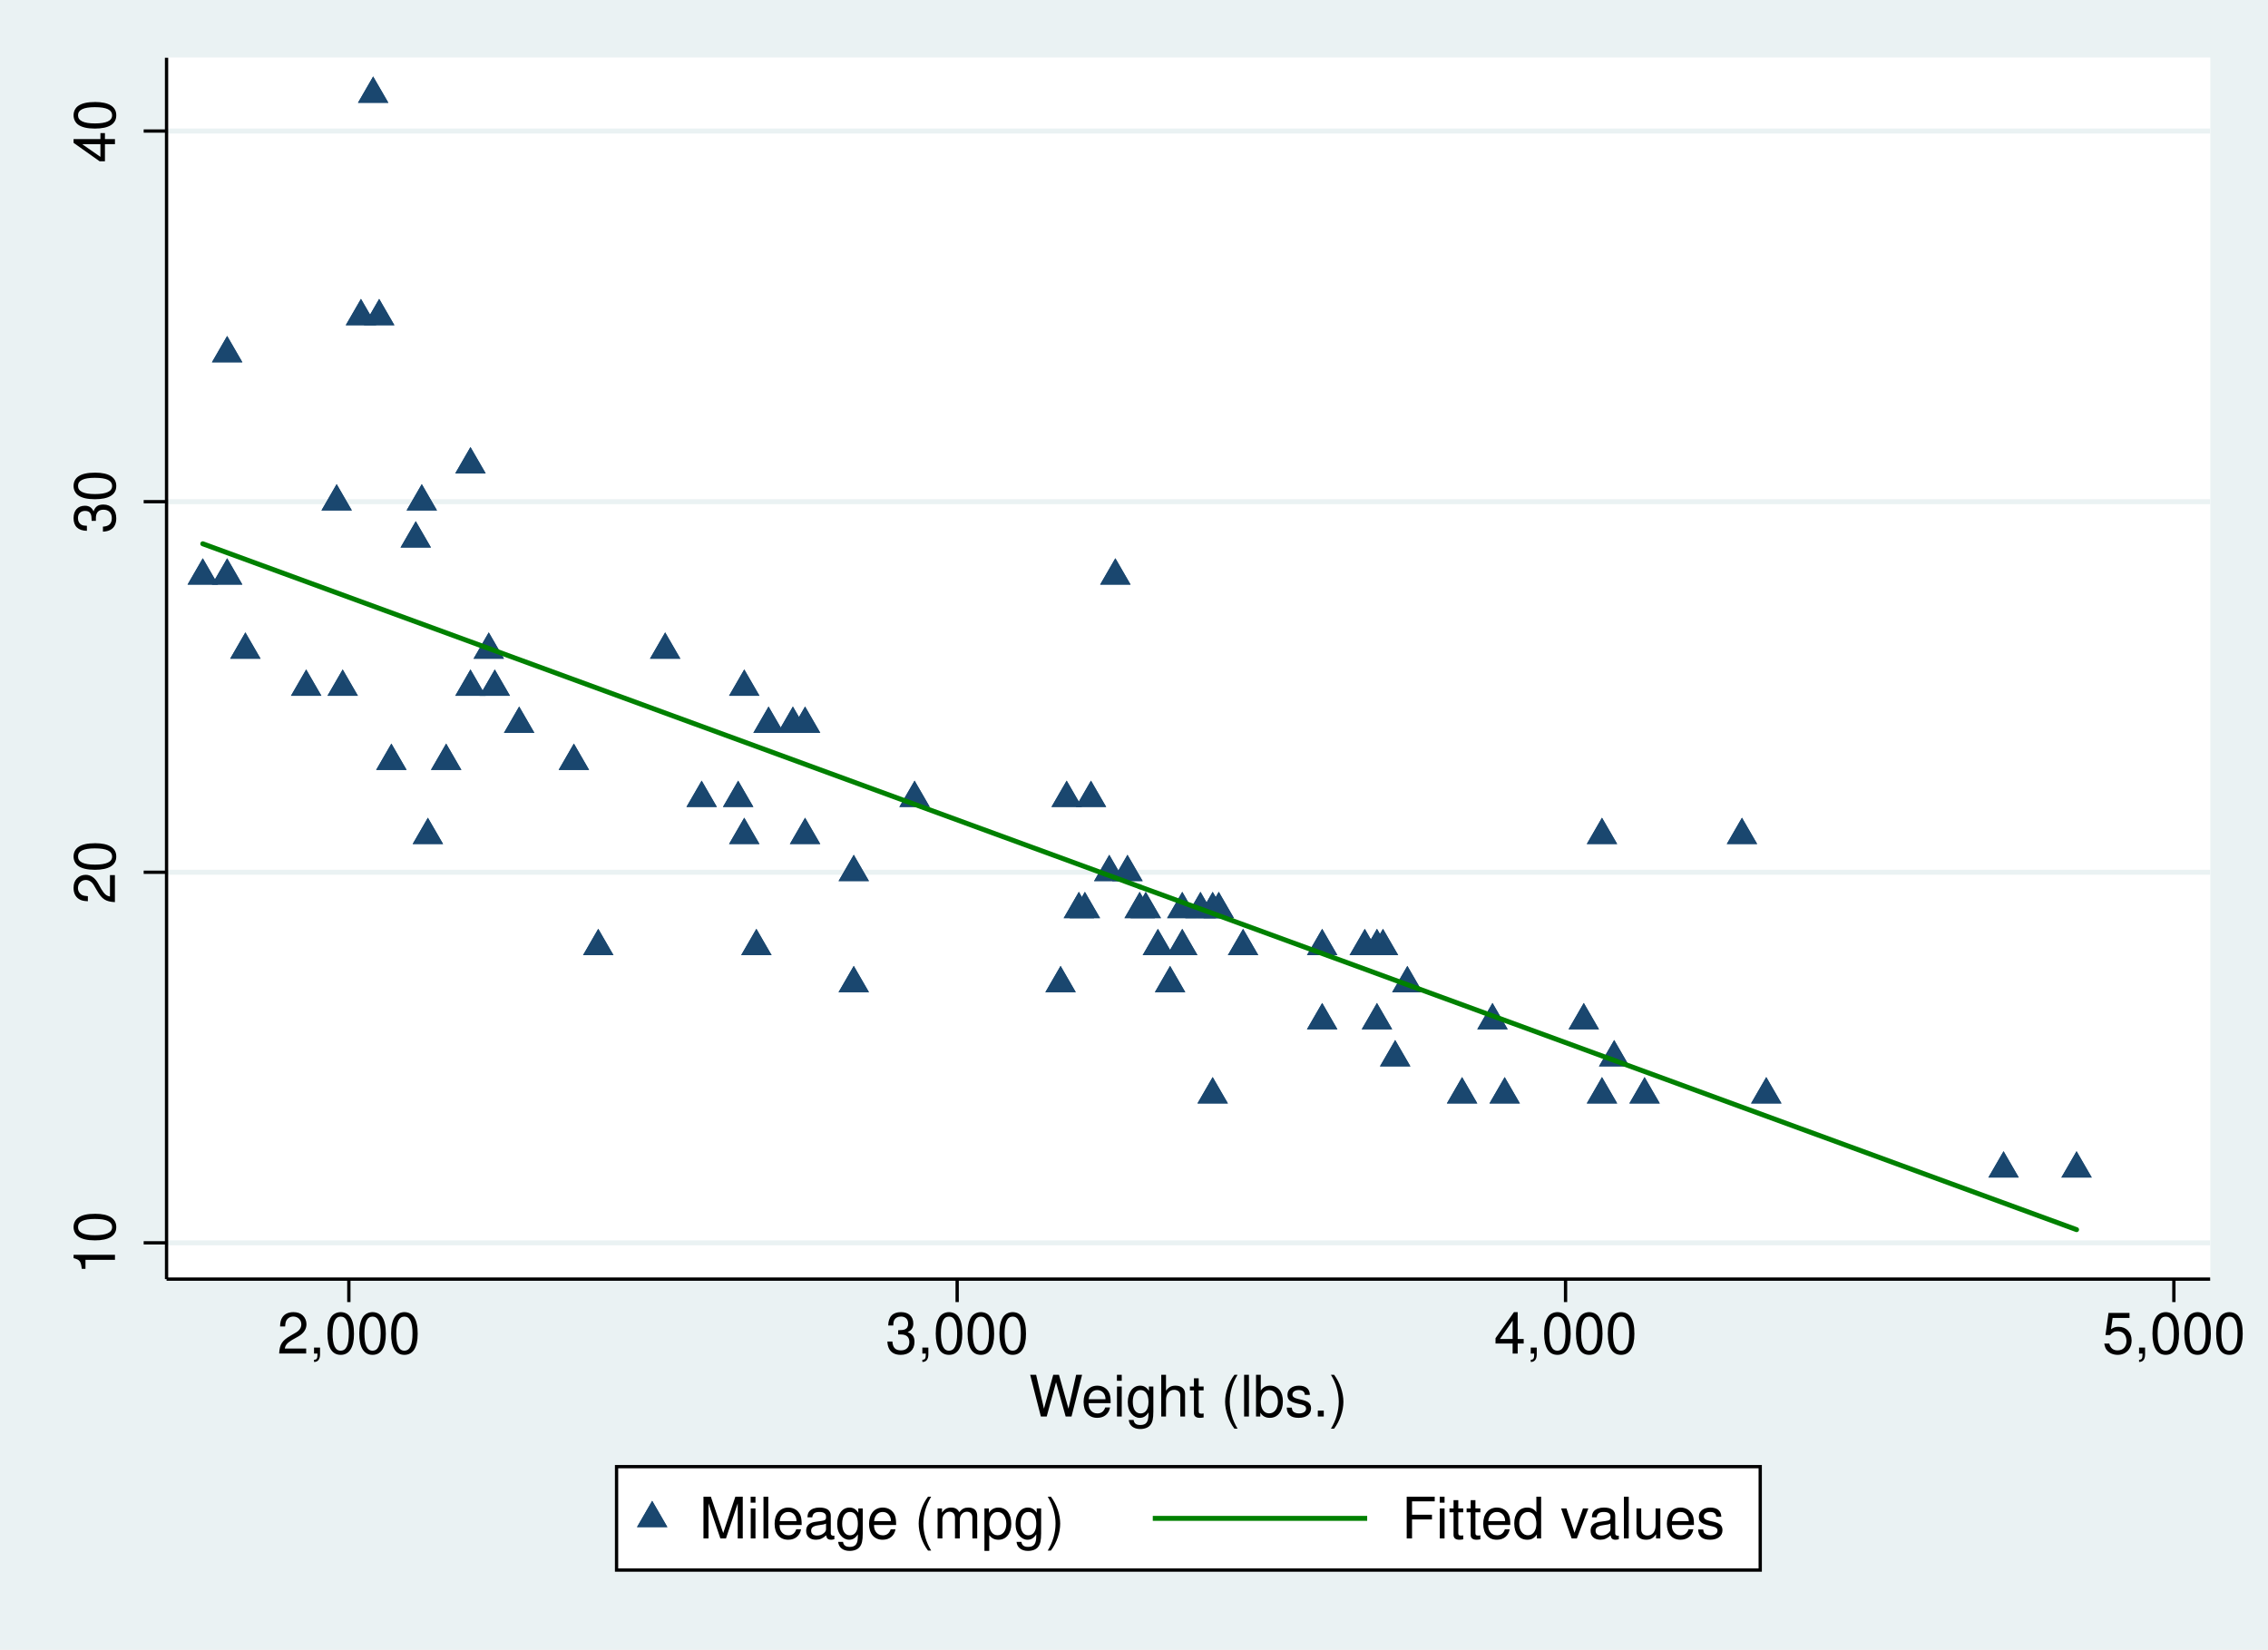
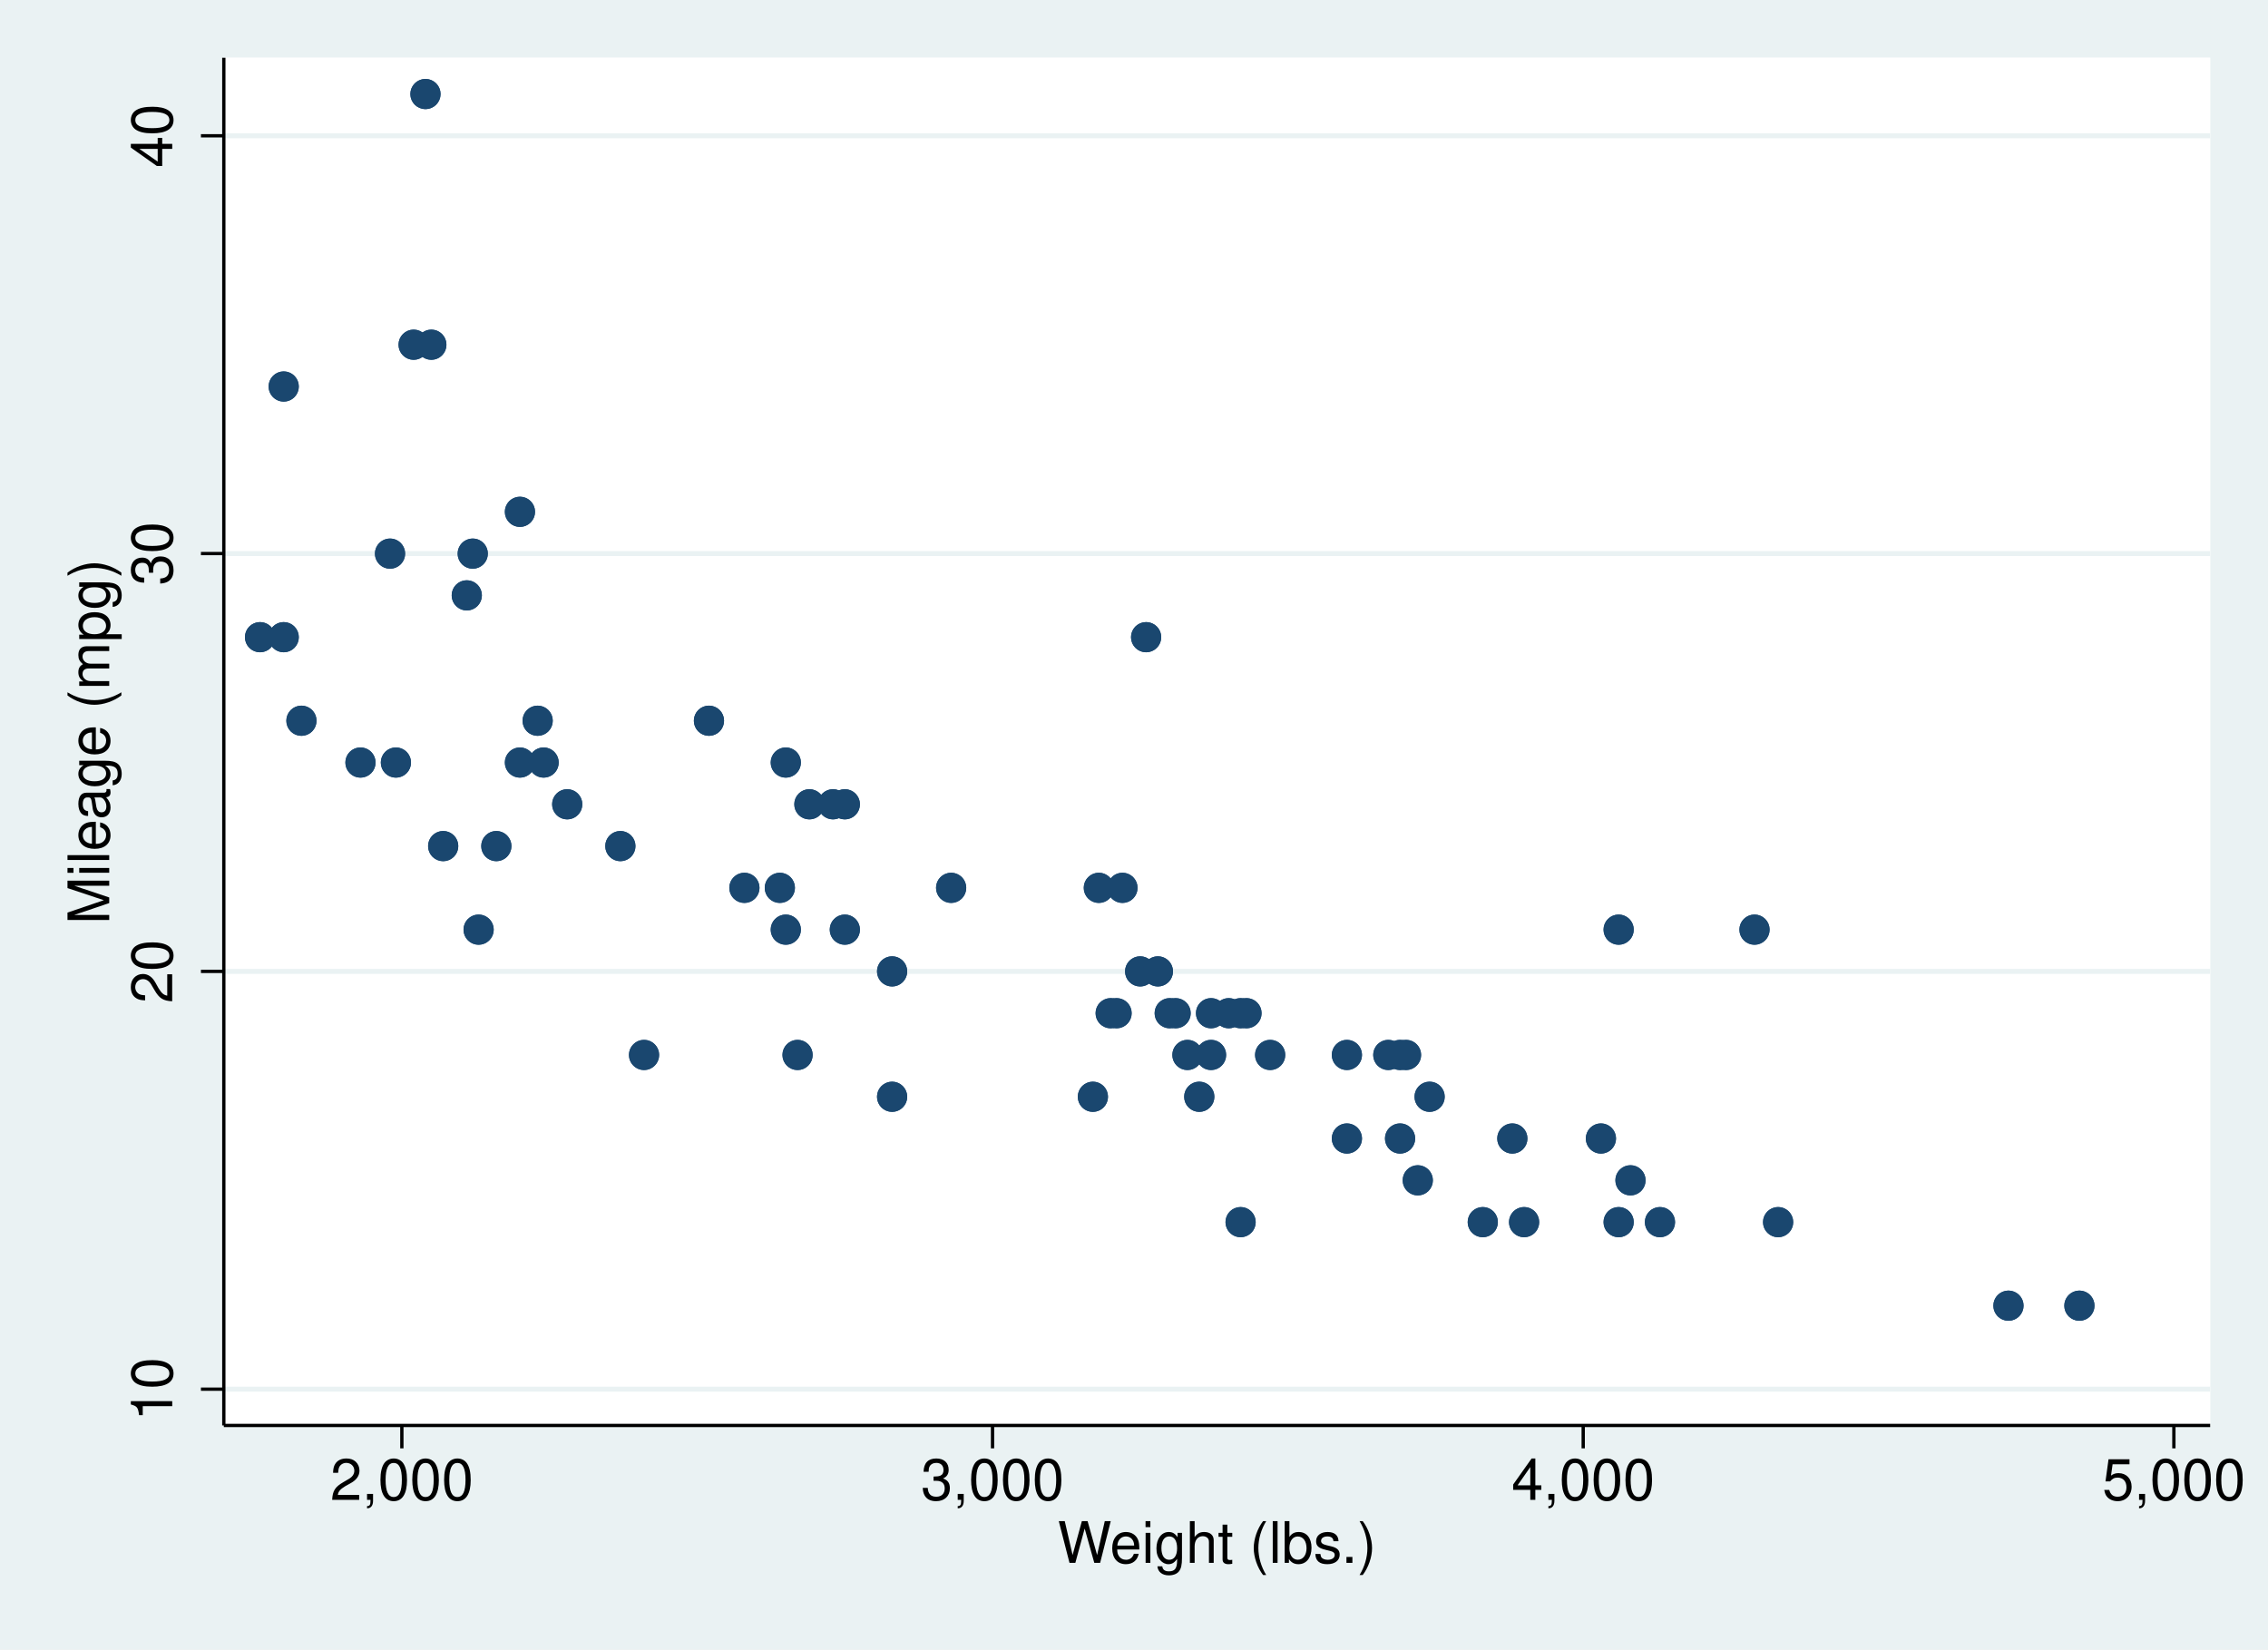
<svg xmlns="http://www.w3.org/2000/svg" version="1.1" width="5.50in" height="4.00in" viewBox="0 0 3960 2880">
  <rect x="0" y="0" width="3960" height="2880" style="fill:#EAF2F3;stroke:none" />
  <rect x="0.00" y="0.00" width="3959.88" height="2880.00" style="fill:#EAF2F3" />
  <rect x="2.88" y="2.88" width="3954.12" height="2874.24" style="fill:none;stroke:#EAF2F3;stroke-width:5.76" />
-   <rect x="290.81" y="100.86" width="3568.21" height="2132.77" style="fill:#FFFFFF" />
-   <rect x="293.69" y="103.74" width="3562.45" height="2127.01" style="fill:none;stroke:#FFFFFF;stroke-width:5.76" />
-   <line x1="290.81" y1="2170.27" x2="3859.02" y2="2170.27" style="stroke:#EAF2F3;stroke-width:8.64" />
-   <line x1="290.81" y1="1523.16" x2="3859.02" y2="1523.16" style="stroke:#EAF2F3;stroke-width:8.64" />
-   <line x1="290.81" y1="876.05" x2="3859.02" y2="876.05" style="stroke:#EAF2F3;stroke-width:8.64" />
-   <line x1="290.81" y1="228.82" x2="3859.02" y2="228.82" style="stroke:#EAF2F3;stroke-width:8.64" />
-   <polygon points="1596.87,1363.17 1570.31,1409.17 1623.43,1409.17" style="fill:#1A476F" />
-   <polygon points="1596.87,1371.81 1577.79,1404.85 1615.95,1404.85" style="fill:none;stroke:#1A476F;stroke-width:8.64" />
-   <polygon points="2042.99,1686.67 2016.43,1732.67 2069.55,1732.67" style="fill:#1A476F" />
-   <polygon points="2042.99,1695.30 2023.91,1728.35 2062.07,1728.35" style="fill:none;stroke:#1A476F;stroke-width:8.64" />
-   <polygon points="1288.86,1363.17 1262.30,1409.17 1315.41,1409.17" style="fill:#1A476F" />
-   <polygon points="1288.86,1371.81 1269.78,1404.85 1307.93,1404.85" style="fill:none;stroke:#1A476F;stroke-width:8.64" />
-   <polygon points="1936.81,1492.62 1910.25,1538.62 1963.37,1538.62" style="fill:#1A476F" />
-   <polygon points="1936.81,1501.26 1917.73,1534.30 1955.89,1534.30" style="fill:none;stroke:#1A476F;stroke-width:8.64" />
-   <polygon points="2818.41,1816.11 2791.85,1862.11 2844.96,1862.11" style="fill:#1A476F" />
-   <polygon points="2818.41,1824.75 2799.33,1857.79 2837.48,1857.79" style="fill:none;stroke:#1A476F;stroke-width:8.64" />
-   <polygon points="2382.93,1621.94 2356.37,1667.94 2409.49,1667.94" style="fill:#1A476F" />
-   <polygon points="2382.93,1630.58 2363.85,1663.62 2402.01,1663.62" style="fill:none;stroke:#1A476F;stroke-width:8.64" />
-   <polygon points="853.38,1104.28 826.82,1150.28 879.94,1150.28" style="fill:#1A476F" />
-   <polygon points="853.38,1112.92 834.30,1145.96 872.46,1145.96" style="fill:none;stroke:#1A476F;stroke-width:8.64" />
-   <polygon points="1968.62,1492.62 1942.06,1538.62 1995.17,1538.62" style="fill:#1A476F" />
-   <polygon points="1968.62,1501.26 1949.54,1534.30 1987.69,1534.30" style="fill:none;stroke:#1A476F;stroke-width:8.64" />
-   <polygon points="2605.93,1751.39 2579.37,1797.39 2632.49,1797.39" style="fill:#1A476F" />
-   <polygon points="2605.93,1760.03 2586.85,1793.07 2625.00,1793.07" style="fill:none;stroke:#1A476F;stroke-width:8.64" />
-   <polygon points="2096.08,1557.34 2069.52,1603.34 2122.64,1603.34" style="fill:#1A476F" />
-   <polygon points="2096.08,1565.98 2077.00,1599.02 2115.15,1599.02" style="fill:none;stroke:#1A476F;stroke-width:8.64" />
-   <polygon points="3083.97,1880.84 3057.42,1926.84 3110.53,1926.84" style="fill:#1A476F" />
-   <polygon points="3083.97,1889.47 3064.90,1922.52 3103.05,1922.52" style="fill:none;stroke:#1A476F;stroke-width:8.64" />
-   <polygon points="2627.21,1880.84 2600.65,1926.84 2653.77,1926.84" style="fill:#1A476F" />
-   <polygon points="2627.21,1889.47 2608.14,1922.52 2646.29,1922.52" style="fill:none;stroke:#1A476F;stroke-width:8.64" />
-   <polygon points="3041.53,1427.90 3014.97,1473.90 3068.09,1473.90" style="fill:#1A476F" />
-   <polygon points="3041.53,1436.54 3022.45,1469.58 3060.60,1469.58" style="fill:none;stroke:#1A476F;stroke-width:8.64" />
-   <polygon points="725.92,910.11 699.36,956.11 752.48,956.11" style="fill:#1A476F" />
-   <polygon points="725.92,918.75 706.84,951.79 744.99,951.79" style="fill:none;stroke:#1A476F;stroke-width:8.64" />
-   <polygon points="2404.22,1751.39 2377.66,1797.39 2430.77,1797.39" style="fill:#1A476F" />
-   <polygon points="2404.22,1760.03 2385.14,1793.07 2423.29,1793.07" style="fill:none;stroke:#1A476F;stroke-width:8.64" />
-   <polygon points="1862.44,1363.17 1835.88,1409.17 1889.00,1409.17" style="fill:#1A476F" />
-   <polygon points="1862.44,1371.81 1843.36,1404.85 1881.51,1404.85" style="fill:none;stroke:#1A476F;stroke-width:8.64" />
-   <polygon points="1904.88,1363.17 1878.33,1409.17 1931.44,1409.17" style="fill:#1A476F" />
-   <polygon points="1904.88,1371.81 1885.81,1404.85 1923.96,1404.85" style="fill:none;stroke:#1A476F;stroke-width:8.64" />
-   <polygon points="1405.68,1233.73 1379.12,1279.73 1432.23,1279.73" style="fill:#1A476F" />
-   <polygon points="1405.68,1242.37 1386.60,1275.41 1424.75,1275.41" style="fill:none;stroke:#1A476F;stroke-width:8.64" />
-   <polygon points="2128.01,1557.34 2101.45,1603.34 2154.56,1603.34" style="fill:#1A476F" />
-   <polygon points="2128.01,1565.98 2108.93,1599.02 2147.08,1599.02" style="fill:none;stroke:#1A476F;stroke-width:8.64" />
-   <polygon points="736.44,845.39 709.88,891.39 762.99,891.39" style="fill:#1A476F" />
-   <polygon points="736.44,854.03 717.36,887.07 755.51,887.07" style="fill:none;stroke:#1A476F;stroke-width:8.64" />
-   <polygon points="2308.56,1621.94 2282.00,1667.94 2335.11,1667.94" style="fill:#1A476F" />
-   <polygon points="2308.56,1630.58 2289.48,1663.62 2327.63,1663.62" style="fill:none;stroke:#1A476F;stroke-width:8.64" />
-   <polygon points="2308.56,1751.39 2282.00,1797.39 2335.11,1797.39" style="fill:#1A476F" />
-   <polygon points="2308.56,1760.03 2289.48,1793.07 2327.63,1793.07" style="fill:none;stroke:#1A476F;stroke-width:8.64" />
-   <polygon points="2457.30,1686.67 2430.75,1732.67 2483.86,1732.67" style="fill:#1A476F" />
-   <polygon points="2457.30,1695.30 2438.23,1728.35 2476.38,1728.35" style="fill:none;stroke:#1A476F;stroke-width:8.64" />
-   <polygon points="396.62,974.83 370.06,1020.83 423.18,1020.83" style="fill:#1A476F" />
-   <polygon points="396.62,983.47 377.54,1016.51 415.70,1016.51" style="fill:none;stroke:#1A476F;stroke-width:8.64" />
-   <polygon points="1299.50,1427.90 1272.94,1473.90 1326.06,1473.90" style="fill:#1A476F" />
-   <polygon points="1299.50,1436.54 1280.42,1469.58 1318.58,1469.58" style="fill:none;stroke:#1A476F;stroke-width:8.64" />
-   <polygon points="3625.75,2010.28 3599.19,2056.28 3652.31,2056.28" style="fill:#1A476F" />
-   <polygon points="3625.75,2018.92 3606.67,2051.96 3644.83,2051.96" style="fill:none;stroke:#1A476F;stroke-width:8.64" />
-   <polygon points="3498.29,2010.28 3471.73,2056.28 3524.85,2056.28" style="fill:#1A476F" />
-   <polygon points="3498.29,2018.92 3479.21,2051.96 3517.37,2051.96" style="fill:none;stroke:#1A476F;stroke-width:8.64" />
-   <polygon points="2552.84,1880.84 2526.28,1926.84 2579.40,1926.84" style="fill:#1A476F" />
-   <polygon points="2552.84,1889.47 2533.76,1922.52 2571.92,1922.52" style="fill:none;stroke:#1A476F;stroke-width:8.64" />
-   <polygon points="1225.12,1363.17 1198.57,1409.17 1251.68,1409.17" style="fill:#1A476F" />
-   <polygon points="1225.12,1371.81 1206.05,1404.85 1244.20,1404.85" style="fill:none;stroke:#1A476F;stroke-width:8.64" />
-   <polygon points="2797.12,1880.84 2770.56,1926.84 2823.68,1926.84" style="fill:#1A476F" />
-   <polygon points="2797.12,1889.47 2778.04,1922.52 2816.20,1922.52" style="fill:none;stroke:#1A476F;stroke-width:8.64" />
-   <polygon points="2436.02,1816.11 2409.46,1862.11 2462.58,1862.11" style="fill:#1A476F" />
-   <polygon points="2436.02,1824.75 2416.94,1857.79 2455.10,1857.79" style="fill:none;stroke:#1A476F;stroke-width:8.64" />
-   <polygon points="2064.27,1621.94 2037.72,1667.94 2090.83,1667.94" style="fill:#1A476F" />
-   <polygon points="2064.27,1630.58 2045.20,1663.62 2083.35,1663.62" style="fill:none;stroke:#1A476F;stroke-width:8.64" />
-   <polygon points="2871.49,1880.84 2844.94,1926.84 2898.05,1926.84" style="fill:#1A476F" />
-   <polygon points="2871.49,1889.47 2852.42,1922.52 2890.57,1922.52" style="fill:none;stroke:#1A476F;stroke-width:8.64" />
-   <polygon points="1490.69,1492.62 1464.13,1538.62 1517.25,1538.62" style="fill:#1A476F" />
-   <polygon points="1490.69,1501.26 1471.62,1534.30 1509.77,1534.30" style="fill:none;stroke:#1A476F;stroke-width:8.64" />
-   <polygon points="2797.12,1427.90 2770.56,1473.90 2823.68,1473.90" style="fill:#1A476F" />
-   <polygon points="2797.12,1436.54 2778.04,1469.58 2816.20,1469.58" style="fill:none;stroke:#1A476F;stroke-width:8.64" />
-   <polygon points="2000.54,1557.34 1973.98,1603.34 2027.10,1603.34" style="fill:#1A476F" />
-   <polygon points="2000.54,1565.98 1981.47,1599.02 2019.62,1599.02" style="fill:none;stroke:#1A476F;stroke-width:8.64" />
-   <polygon points="1989.90,1557.34 1963.34,1603.34 2016.46,1603.34" style="fill:#1A476F" />
-   <polygon points="1989.90,1565.98 1970.82,1599.02 2008.98,1599.02" style="fill:none;stroke:#1A476F;stroke-width:8.64" />
-   <polygon points="2404.22,1621.94 2377.66,1667.94 2430.77,1667.94" style="fill:#1A476F" />
-   <polygon points="2404.22,1630.58 2385.14,1663.62 2423.29,1663.62" style="fill:none;stroke:#1A476F;stroke-width:8.64" />
-   <polygon points="2064.27,1557.34 2037.72,1603.34 2090.83,1603.34" style="fill:#1A476F" />
-   <polygon points="2064.27,1565.98 2045.20,1599.02 2083.35,1599.02" style="fill:none;stroke:#1A476F;stroke-width:8.64" />
-   <polygon points="1384.39,1233.73 1357.83,1279.73 1410.95,1279.73" style="fill:#1A476F" />
-   <polygon points="1384.39,1242.37 1365.31,1275.41 1403.47,1275.41" style="fill:none;stroke:#1A476F;stroke-width:8.64" />
-   <polygon points="2765.32,1751.39 2738.76,1797.39 2791.88,1797.39" style="fill:#1A476F" />
-   <polygon points="2765.32,1760.03 2746.24,1793.07 2784.39,1793.07" style="fill:none;stroke:#1A476F;stroke-width:8.64" />
-   <polygon points="1947.45,974.83 1920.90,1020.83 1974.01,1020.83" style="fill:#1A476F" />
-   <polygon points="1947.45,983.47 1928.38,1016.51 1966.53,1016.51" style="fill:none;stroke:#1A476F;stroke-width:8.64" />
-   <polygon points="396.62,586.62 370.06,632.62 423.18,632.62" style="fill:#1A476F" />
-   <polygon points="396.62,595.26 377.54,628.30 415.70,628.30" style="fill:none;stroke:#1A476F;stroke-width:8.64" />
-   <polygon points="821.45,1169.00 794.89,1215.00 848.01,1215.00" style="fill:#1A476F" />
-   <polygon points="821.45,1177.64 802.38,1210.68 840.53,1210.68" style="fill:none;stroke:#1A476F;stroke-width:8.64" />
-   <polygon points="1161.39,1104.28 1134.84,1150.28 1187.95,1150.28" style="fill:#1A476F" />
-   <polygon points="1161.39,1112.92 1142.32,1145.96 1180.47,1145.96" style="fill:none;stroke:#1A476F;stroke-width:8.64" />
-   <polygon points="2021.70,1621.94 1995.15,1667.94 2048.26,1667.94" style="fill:#1A476F" />
-   <polygon points="2021.70,1630.58 2002.63,1663.62 2040.78,1663.62" style="fill:none;stroke:#1A476F;stroke-width:8.64" />
-   <polygon points="2414.73,1621.94 2388.18,1667.94 2441.29,1667.94" style="fill:#1A476F" />
-   <polygon points="2414.73,1630.58 2395.66,1663.62 2433.81,1663.62" style="fill:none;stroke:#1A476F;stroke-width:8.64" />
-   <polygon points="2170.45,1621.94 2143.89,1667.94 2197.01,1667.94" style="fill:#1A476F" />
-   <polygon points="2170.45,1630.58 2151.37,1663.62 2189.53,1663.62" style="fill:none;stroke:#1A476F;stroke-width:8.64" />
-   <polygon points="1894.24,1557.34 1867.68,1603.34 1920.80,1603.34" style="fill:#1A476F" />
-   <polygon points="1894.24,1565.98 1875.16,1599.02 1913.32,1599.02" style="fill:none;stroke:#1A476F;stroke-width:8.64" />
-   <polygon points="1883.72,1557.34 1857.16,1603.34 1910.28,1603.34" style="fill:#1A476F" />
-   <polygon points="1883.72,1565.98 1864.65,1599.02 1902.80,1599.02" style="fill:none;stroke:#1A476F;stroke-width:8.64" />
-   <polygon points="2117.36,1557.34 2090.80,1603.34 2143.92,1603.34" style="fill:#1A476F" />
-   <polygon points="2117.36,1565.98 2098.29,1599.02 2136.44,1599.02" style="fill:none;stroke:#1A476F;stroke-width:8.64" />
-   <polygon points="1341.94,1233.73 1315.39,1279.73 1368.50,1279.73" style="fill:#1A476F" />
-   <polygon points="1341.94,1242.37 1322.87,1275.41 1361.02,1275.41" style="fill:none;stroke:#1A476F;stroke-width:8.64" />
-   <polygon points="1490.69,1686.67 1464.13,1732.67 1517.25,1732.67" style="fill:#1A476F" />
-   <polygon points="1490.69,1695.30 1471.62,1728.35 1509.77,1728.35" style="fill:none;stroke:#1A476F;stroke-width:8.64" />
-   <polygon points="683.35,1298.45 656.79,1344.45 709.91,1344.45" style="fill:#1A476F" />
-   <polygon points="683.35,1307.09 664.27,1340.13 702.42,1340.13" style="fill:none;stroke:#1A476F;stroke-width:8.64" />
-   <polygon points="1299.50,1169.00 1272.94,1215.00 1326.06,1215.00" style="fill:#1A476F" />
-   <polygon points="1299.50,1177.64 1280.42,1210.68 1318.58,1210.68" style="fill:none;stroke:#1A476F;stroke-width:8.64" />
-   <polygon points="1002.00,1298.45 975.45,1344.45 1028.56,1344.45" style="fill:#1A476F" />
-   <polygon points="1002.00,1307.09 982.93,1340.13 1021.08,1340.13" style="fill:none;stroke:#1A476F;stroke-width:8.64" />
-   <polygon points="630.26,521.89 603.70,567.89 656.82,567.89" style="fill:#1A476F" />
-   <polygon points="630.26,530.53 611.18,563.57 649.34,563.57" style="fill:none;stroke:#1A476F;stroke-width:8.64" />
-   <polygon points="906.47,1233.73 879.91,1279.73 933.03,1279.73" style="fill:#1A476F" />
-   <polygon points="906.47,1242.37 887.39,1275.41 925.55,1275.41" style="fill:none;stroke:#1A476F;stroke-width:8.64" />
-   <polygon points="1405.68,1427.90 1379.12,1473.90 1432.23,1473.90" style="fill:#1A476F" />
-   <polygon points="1405.68,1436.54 1386.60,1469.58 1424.75,1469.58" style="fill:none;stroke:#1A476F;stroke-width:8.64" />
-   <polygon points="747.08,1427.90 720.52,1473.90 773.64,1473.90" style="fill:#1A476F" />
-   <polygon points="747.08,1436.54 728.00,1469.58 766.16,1469.58" style="fill:none;stroke:#1A476F;stroke-width:8.64" />
-   <polygon points="863.90,1169.00 837.34,1215.00 890.46,1215.00" style="fill:#1A476F" />
-   <polygon points="863.90,1177.64 844.82,1210.68 882.98,1210.68" style="fill:none;stroke:#1A476F;stroke-width:8.64" />
-   <polygon points="354.05,974.83 327.49,1020.83 380.61,1020.83" style="fill:#1A476F" />
-   <polygon points="354.05,983.47 334.97,1016.51 373.13,1016.51" style="fill:none;stroke:#1A476F;stroke-width:8.64" />
-   <polygon points="587.81,845.39 561.25,891.39 614.37,891.39" style="fill:#1A476F" />
-   <polygon points="587.81,854.03 568.74,887.07 606.89,887.07" style="fill:none;stroke:#1A476F;stroke-width:8.64" />
-   <polygon points="2117.36,1880.84 2090.80,1926.84 2143.92,1926.84" style="fill:#1A476F" />
-   <polygon points="2117.36,1889.47 2098.29,1922.52 2136.44,1922.52" style="fill:none;stroke:#1A476F;stroke-width:8.64" />
-   <polygon points="428.42,1104.28 401.86,1150.28 454.98,1150.28" style="fill:#1A476F" />
-   <polygon points="428.42,1112.92 409.35,1145.96 447.50,1145.96" style="fill:none;stroke:#1A476F;stroke-width:8.64" />
-   <polygon points="662.06,521.89 635.50,567.89 688.62,567.89" style="fill:#1A476F" />
-   <polygon points="662.06,530.53 642.99,563.57 681.14,563.57" style="fill:none;stroke:#1A476F;stroke-width:8.64" />
-   <polygon points="1044.57,1621.94 1018.02,1667.94 1071.13,1667.94" style="fill:#1A476F" />
-   <polygon points="1044.57,1630.58 1025.50,1663.62 1063.65,1663.62" style="fill:none;stroke:#1A476F;stroke-width:8.64" />
-   <polygon points="821.45,780.66 794.89,826.66 848.01,826.66" style="fill:#1A476F" />
-   <polygon points="821.45,789.30 802.38,822.34 840.53,822.34" style="fill:none;stroke:#1A476F;stroke-width:8.64" />
-   <polygon points="1320.66,1621.94 1294.10,1667.94 1347.22,1667.94" style="fill:#1A476F" />
-   <polygon points="1320.66,1630.58 1301.58,1663.62 1339.74,1663.62" style="fill:none;stroke:#1A476F;stroke-width:8.64" />
-   <polygon points="779.01,1298.45 752.45,1344.45 805.56,1344.45" style="fill:#1A476F" />
-   <polygon points="779.01,1307.09 759.93,1340.13 798.08,1340.13" style="fill:none;stroke:#1A476F;stroke-width:8.64" />
-   <polygon points="651.54,133.55 624.99,179.55 678.10,179.55" style="fill:#1A476F" />
-   <polygon points="651.54,142.19 632.47,175.24 670.62,175.24" style="fill:none;stroke:#1A476F;stroke-width:8.64" />
-   <polygon points="534.60,1169.00 508.04,1215.00 561.16,1215.00" style="fill:#1A476F" />
-   <polygon points="534.60,1177.64 515.52,1210.68 553.68,1210.68" style="fill:none;stroke:#1A476F;stroke-width:8.64" />
-   <polygon points="598.33,1169.00 571.77,1215.00 624.89,1215.00" style="fill:#1A476F" />
-   <polygon points="598.33,1177.64 579.25,1210.68 617.41,1210.68" style="fill:none;stroke:#1A476F;stroke-width:8.64" />
-   <polygon points="1851.80,1686.67 1825.24,1732.67 1878.35,1732.67" style="fill:#1A476F" />
-   <polygon points="1851.80,1695.30 1832.72,1728.35 1870.87,1728.35" style="fill:none;stroke:#1A476F;stroke-width:8.64" />
-   <line x1="354.05" y1="949.56" x2="1989.90" y2="1548.41" stroke-linecap="round" style="stroke:#008000;stroke-width:8.64" />
-   <line x1="1989.90" y1="1548.41" x2="3625.75" y2="2147.25" stroke-linecap="round" style="stroke:#008000;stroke-width:8.64" />
-   <line x1="290.81" y1="2233.63" x2="290.81" y2="100.86" style="stroke:#000000;stroke-width:5.76" />
-   <line x1="290.81" y1="2170.27" x2="250.84" y2="2170.27" style="stroke:#000000;stroke-width:5.76" />
-   <text x="200.73" y="2170.27" style="font-family:'Helvetica';font-size:99.99px;fill:#000000" transform="rotate(-90 200.73,2170.27)" text-anchor="middle">10</text>
-   <line x1="290.81" y1="1523.16" x2="250.84" y2="1523.16" style="stroke:#000000;stroke-width:5.76" />
-   <text x="200.73" y="1523.16" style="font-family:'Helvetica';font-size:99.99px;fill:#000000" transform="rotate(-90 200.73,1523.16)" text-anchor="middle">20</text>
-   <line x1="290.81" y1="876.05" x2="250.84" y2="876.05" style="stroke:#000000;stroke-width:5.76" />
-   <text x="200.73" y="876.05" style="font-family:'Helvetica';font-size:99.99px;fill:#000000" transform="rotate(-90 200.73,876.05)" text-anchor="middle">30</text>
-   <line x1="290.81" y1="228.82" x2="250.84" y2="228.82" style="stroke:#000000;stroke-width:5.76" />
-   <text x="200.73" y="228.82" style="font-family:'Helvetica';font-size:99.99px;fill:#000000" transform="rotate(-90 200.73,228.82)" text-anchor="middle">40</text>
-   <line x1="290.81" y1="2233.63" x2="3859.02" y2="2233.63" style="stroke:#000000;stroke-width:5.76" />
-   <line x1="609.10" y1="2233.63" x2="609.10" y2="2273.73" style="stroke:#000000;stroke-width:5.76" />
-   <text x="609.10" y="2363.59" style="font-family:'Helvetica';font-size:99.99px;fill:#000000" text-anchor="middle">2,000</text>
-   <line x1="1671.24" y1="2233.63" x2="1671.24" y2="2273.73" style="stroke:#000000;stroke-width:5.76" />
-   <text x="1671.24" y="2363.59" style="font-family:'Helvetica';font-size:99.99px;fill:#000000" text-anchor="middle">3,000</text>
-   <line x1="2733.51" y1="2233.63" x2="2733.51" y2="2273.73" style="stroke:#000000;stroke-width:5.76" />
-   <text x="2733.51" y="2363.59" style="font-family:'Helvetica';font-size:99.99px;fill:#000000" text-anchor="middle">4,000</text>
-   <line x1="3795.66" y1="2233.63" x2="3795.66" y2="2273.73" style="stroke:#000000;stroke-width:5.76" />
-   <text x="3795.66" y="2363.59" style="font-family:'Helvetica';font-size:99.99px;fill:#000000" text-anchor="middle">5,000</text>
-   <text x="2074.92" y="2473.60" style="font-family:'Helvetica';font-size:99.99px;fill:#000000" text-anchor="middle">Weight (lbs.)</text>
-   <rect x="1073.65" y="2558.24" width="2002.65" height="186.37" style="fill:#FFFFFF" />
-   <rect x="1076.53" y="2561.12" width="1996.89" height="180.61" style="fill:none;stroke:#000000;stroke-width:5.76" />
-   <polygon points="1138.75,2620.76 1112.19,2666.76 1165.31,2666.76" style="fill:#1A476F" />
-   <polygon points="1138.75,2629.40 1119.67,2662.44 1157.82,2662.44" style="fill:none;stroke:#1A476F;stroke-width:8.64" />
-   <line x1="2012.79" y1="2651.43" x2="2387.14" y2="2651.43" style="stroke:#008000;stroke-width:8.64" />
-   <text x="1220.79" y="2686.46" style="font-family:'Helvetica';font-size:99.99px;fill:#000000">Mileage (mpg)</text>
-   <text x="2447.16" y="2686.46" style="font-family:'Helvetica';font-size:99.99px;fill:#000000">Fitted values</text>
+   <rect x="390.80" y="100.86" width="3468.22" height="2388.33" style="fill:#FFFFFF" />
+   <rect x="393.68" y="103.74" width="3462.46" height="2382.57" style="fill:none;stroke:#FFFFFF;stroke-width:5.76" />
+   <line x1="390.80" y1="2425.82" x2="3859.02" y2="2425.82" style="stroke:#EAF2F3;stroke-width:8.64" />
+   <line x1="390.80" y1="1696.29" x2="3859.02" y2="1696.29" style="stroke:#EAF2F3;stroke-width:8.64" />
+   <line x1="390.80" y1="966.64" x2="3859.02" y2="966.64" style="stroke:#EAF2F3;stroke-width:8.64" />
+   <line x1="390.80" y1="237.11" x2="3859.02" y2="237.11" style="stroke:#EAF2F3;stroke-width:8.64" />
+   <circle cx="1660.72" cy="1550.39" r="26.35" style="fill:#1A476F" />
+   <circle cx="1660.72" cy="1550.39" r="22.03" style="fill:none;stroke:#1A476F;stroke-width:8.64" />
+   <circle cx="2093.97" cy="1915.21" r="26.35" style="fill:#1A476F" />
+   <circle cx="2093.97" cy="1915.21" r="22.03" style="fill:none;stroke:#1A476F;stroke-width:8.64" />
+   <circle cx="1361.62" cy="1550.39" r="26.35" style="fill:#1A476F" />
+   <circle cx="1361.62" cy="1550.39" r="22.03" style="fill:none;stroke:#1A476F;stroke-width:8.64" />
+   <circle cx="1990.77" cy="1696.29" r="26.35" style="fill:#1A476F" />
+   <circle cx="1990.77" cy="1696.29" r="22.03" style="fill:none;stroke:#1A476F;stroke-width:8.64" />
+   <circle cx="2846.87" cy="2061.12" r="26.35" style="fill:#1A476F" />
+   <circle cx="2846.87" cy="2061.12" r="22.03" style="fill:none;stroke:#1A476F;stroke-width:8.64" />
+   <circle cx="2424.01" cy="1842.20" r="26.35" style="fill:#1A476F" />
+   <circle cx="2424.01" cy="1842.20" r="22.03" style="fill:none;stroke:#1A476F;stroke-width:8.64" />
+   <circle cx="938.77" cy="1258.58" r="26.35" style="fill:#1A476F" />
+   <circle cx="938.77" cy="1258.58" r="22.03" style="fill:none;stroke:#1A476F;stroke-width:8.64" />
+   <circle cx="2021.70" cy="1696.29" r="26.35" style="fill:#1A476F" />
+   <circle cx="2021.70" cy="1696.29" r="22.03" style="fill:none;stroke:#1A476F;stroke-width:8.64" />
+   <circle cx="2640.58" cy="1988.11" r="26.35" style="fill:#1A476F" />
+   <circle cx="2640.58" cy="1988.11" r="22.03" style="fill:none;stroke:#1A476F;stroke-width:8.64" />
+   <circle cx="2145.45" cy="1769.31" r="26.35" style="fill:#1A476F" />
+   <circle cx="2145.45" cy="1769.31" r="22.03" style="fill:none;stroke:#1A476F;stroke-width:8.64" />
+   <circle cx="3104.64" cy="2134.14" r="26.35" style="fill:#1A476F" />
+   <circle cx="3104.64" cy="2134.14" r="22.03" style="fill:none;stroke:#1A476F;stroke-width:8.64" />
+   <circle cx="2661.12" cy="2134.14" r="26.35" style="fill:#1A476F" />
+   <circle cx="2661.12" cy="2134.14" r="22.03" style="fill:none;stroke:#1A476F;stroke-width:8.64" />
+   <circle cx="3063.43" cy="1623.40" r="26.35" style="fill:#1A476F" />
+   <circle cx="3063.43" cy="1623.40" r="22.03" style="fill:none;stroke:#1A476F;stroke-width:8.64" />
+   <circle cx="815.02" cy="1039.66" r="26.35" style="fill:#1A476F" />
+   <circle cx="815.02" cy="1039.66" r="22.03" style="fill:none;stroke:#1A476F;stroke-width:8.64" />
+   <circle cx="2444.56" cy="1988.11" r="26.35" style="fill:#1A476F" />
+   <circle cx="2444.56" cy="1988.11" r="22.03" style="fill:none;stroke:#1A476F;stroke-width:8.64" />
+   <circle cx="1918.62" cy="1550.39" r="26.35" style="fill:#1A476F" />
+   <circle cx="1918.62" cy="1550.39" r="22.03" style="fill:none;stroke:#1A476F;stroke-width:8.64" />
+   <circle cx="1959.83" cy="1550.39" r="26.35" style="fill:#1A476F" />
+   <circle cx="1959.83" cy="1550.39" r="22.03" style="fill:none;stroke:#1A476F;stroke-width:8.64" />
+   <circle cx="1475.10" cy="1404.48" r="26.35" style="fill:#1A476F" />
+   <circle cx="1475.10" cy="1404.48" r="22.03" style="fill:none;stroke:#1A476F;stroke-width:8.64" />
+   <circle cx="2176.39" cy="1769.31" r="26.35" style="fill:#1A476F" />
+   <circle cx="2176.39" cy="1769.31" r="22.03" style="fill:none;stroke:#1A476F;stroke-width:8.64" />
+   <circle cx="825.41" cy="966.77" r="26.35" style="fill:#1A476F" />
+   <circle cx="825.41" cy="966.77" r="22.03" style="fill:none;stroke:#1A476F;stroke-width:8.64" />
+   <circle cx="2351.74" cy="1842.20" r="26.35" style="fill:#1A476F" />
+   <circle cx="2351.74" cy="1842.20" r="22.03" style="fill:none;stroke:#1A476F;stroke-width:8.64" />
+   <circle cx="2351.74" cy="1988.11" r="26.35" style="fill:#1A476F" />
+   <circle cx="2351.74" cy="1988.11" r="22.03" style="fill:none;stroke:#1A476F;stroke-width:8.64" />
+   <circle cx="2496.16" cy="1915.21" r="26.35" style="fill:#1A476F" />
+   <circle cx="2496.16" cy="1915.21" r="22.03" style="fill:none;stroke:#1A476F;stroke-width:8.64" />
+   <circle cx="495.37" cy="1112.67" r="26.35" style="fill:#1A476F" />
+   <circle cx="495.37" cy="1112.67" r="22.03" style="fill:none;stroke:#1A476F;stroke-width:8.64" />
+   <circle cx="1372.02" cy="1623.40" r="26.35" style="fill:#1A476F" />
+   <circle cx="1372.02" cy="1623.40" r="22.03" style="fill:none;stroke:#1A476F;stroke-width:8.64" />
+   <circle cx="3630.70" cy="2280.04" r="26.35" style="fill:#1A476F" />
+   <circle cx="3630.70" cy="2280.04" r="22.03" style="fill:none;stroke:#1A476F;stroke-width:8.64" />
+   <circle cx="3506.83" cy="2280.04" r="26.35" style="fill:#1A476F" />
+   <circle cx="3506.83" cy="2280.04" r="22.03" style="fill:none;stroke:#1A476F;stroke-width:8.64" />
+   <circle cx="2588.97" cy="2134.14" r="26.35" style="fill:#1A476F" />
+   <circle cx="2588.97" cy="2134.14" r="22.03" style="fill:none;stroke:#1A476F;stroke-width:8.64" />
+   <circle cx="1299.75" cy="1550.39" r="26.35" style="fill:#1A476F" />
+   <circle cx="1299.75" cy="1550.39" r="22.03" style="fill:none;stroke:#1A476F;stroke-width:8.64" />
+   <circle cx="2826.20" cy="2134.14" r="26.35" style="fill:#1A476F" />
+   <circle cx="2826.20" cy="2134.14" r="22.03" style="fill:none;stroke:#1A476F;stroke-width:8.64" />
+   <circle cx="2475.49" cy="2061.12" r="26.35" style="fill:#1A476F" />
+   <circle cx="2475.49" cy="2061.12" r="22.03" style="fill:none;stroke:#1A476F;stroke-width:8.64" />
+   <circle cx="2114.52" cy="1842.20" r="26.35" style="fill:#1A476F" />
+   <circle cx="2114.52" cy="1842.20" r="22.03" style="fill:none;stroke:#1A476F;stroke-width:8.64" />
+   <circle cx="2898.35" cy="2134.14" r="26.35" style="fill:#1A476F" />
+   <circle cx="2898.35" cy="2134.14" r="22.03" style="fill:none;stroke:#1A476F;stroke-width:8.64" />
+   <circle cx="1557.64" cy="1696.29" r="26.35" style="fill:#1A476F" />
+   <circle cx="1557.64" cy="1696.29" r="22.03" style="fill:none;stroke:#1A476F;stroke-width:8.64" />
+   <circle cx="2826.20" cy="1623.40" r="26.35" style="fill:#1A476F" />
+   <circle cx="2826.20" cy="1623.40" r="22.03" style="fill:none;stroke:#1A476F;stroke-width:8.64" />
+   <circle cx="2052.64" cy="1769.31" r="26.35" style="fill:#1A476F" />
+   <circle cx="2052.64" cy="1769.31" r="22.03" style="fill:none;stroke:#1A476F;stroke-width:8.64" />
+   <circle cx="2042.37" cy="1769.31" r="26.35" style="fill:#1A476F" />
+   <circle cx="2042.37" cy="1769.31" r="22.03" style="fill:none;stroke:#1A476F;stroke-width:8.64" />
+   <circle cx="2444.56" cy="1842.20" r="26.35" style="fill:#1A476F" />
+   <circle cx="2444.56" cy="1842.20" r="22.03" style="fill:none;stroke:#1A476F;stroke-width:8.64" />
+   <circle cx="2114.52" cy="1769.31" r="26.35" style="fill:#1A476F" />
+   <circle cx="2114.52" cy="1769.31" r="22.03" style="fill:none;stroke:#1A476F;stroke-width:8.64" />
+   <circle cx="1454.43" cy="1404.48" r="26.35" style="fill:#1A476F" />
+   <circle cx="1454.43" cy="1404.48" r="22.03" style="fill:none;stroke:#1A476F;stroke-width:8.64" />
+   <circle cx="2795.26" cy="1988.11" r="26.35" style="fill:#1A476F" />
+   <circle cx="2795.26" cy="1988.11" r="22.03" style="fill:none;stroke:#1A476F;stroke-width:8.64" />
+   <circle cx="2001.16" cy="1112.67" r="26.35" style="fill:#1A476F" />
+   <circle cx="2001.16" cy="1112.67" r="22.03" style="fill:none;stroke:#1A476F;stroke-width:8.64" />
+   <circle cx="495.37" cy="674.95" r="26.35" style="fill:#1A476F" />
+   <circle cx="495.37" cy="674.95" r="22.03" style="fill:none;stroke:#1A476F;stroke-width:8.64" />
+   <circle cx="907.83" cy="1331.59" r="26.35" style="fill:#1A476F" />
+   <circle cx="907.83" cy="1331.59" r="22.03" style="fill:none;stroke:#1A476F;stroke-width:8.64" />
+   <circle cx="1237.87" cy="1258.58" r="26.35" style="fill:#1A476F" />
+   <circle cx="1237.87" cy="1258.58" r="22.03" style="fill:none;stroke:#1A476F;stroke-width:8.64" />
+   <circle cx="2073.31" cy="1842.20" r="26.35" style="fill:#1A476F" />
+   <circle cx="2073.31" cy="1842.20" r="22.03" style="fill:none;stroke:#1A476F;stroke-width:8.64" />
+   <circle cx="2454.95" cy="1842.20" r="26.35" style="fill:#1A476F" />
+   <circle cx="2454.95" cy="1842.20" r="22.03" style="fill:none;stroke:#1A476F;stroke-width:8.64" />
+   <circle cx="2217.72" cy="1842.20" r="26.35" style="fill:#1A476F" />
+   <circle cx="2217.72" cy="1842.20" r="22.03" style="fill:none;stroke:#1A476F;stroke-width:8.64" />
+   <circle cx="1949.56" cy="1769.31" r="26.35" style="fill:#1A476F" />
+   <circle cx="1949.56" cy="1769.31" r="22.03" style="fill:none;stroke:#1A476F;stroke-width:8.64" />
+   <circle cx="1939.29" cy="1769.31" r="26.35" style="fill:#1A476F" />
+   <circle cx="1939.29" cy="1769.31" r="22.03" style="fill:none;stroke:#1A476F;stroke-width:8.64" />
+   <circle cx="2166.12" cy="1769.31" r="26.35" style="fill:#1A476F" />
+   <circle cx="2166.12" cy="1769.31" r="22.03" style="fill:none;stroke:#1A476F;stroke-width:8.64" />
+   <circle cx="1413.22" cy="1404.48" r="26.35" style="fill:#1A476F" />
+   <circle cx="1413.22" cy="1404.48" r="22.03" style="fill:none;stroke:#1A476F;stroke-width:8.64" />
+   <circle cx="1557.64" cy="1915.21" r="26.35" style="fill:#1A476F" />
+   <circle cx="1557.64" cy="1915.21" r="22.03" style="fill:none;stroke:#1A476F;stroke-width:8.64" />
+   <circle cx="773.81" cy="1477.50" r="26.35" style="fill:#1A476F" />
+   <circle cx="773.81" cy="1477.50" r="22.03" style="fill:none;stroke:#1A476F;stroke-width:8.64" />
+   <circle cx="1372.02" cy="1331.59" r="26.35" style="fill:#1A476F" />
+   <circle cx="1372.02" cy="1331.59" r="22.03" style="fill:none;stroke:#1A476F;stroke-width:8.64" />
+   <circle cx="1083.18" cy="1477.50" r="26.35" style="fill:#1A476F" />
+   <circle cx="1083.18" cy="1477.50" r="22.03" style="fill:none;stroke:#1A476F;stroke-width:8.64" />
+   <circle cx="722.21" cy="601.94" r="26.35" style="fill:#1A476F" />
+   <circle cx="722.21" cy="601.94" r="22.03" style="fill:none;stroke:#1A476F;stroke-width:8.64" />
+   <circle cx="990.37" cy="1404.48" r="26.35" style="fill:#1A476F" />
+   <circle cx="990.37" cy="1404.48" r="22.03" style="fill:none;stroke:#1A476F;stroke-width:8.64" />
+   <circle cx="1475.10" cy="1623.40" r="26.35" style="fill:#1A476F" />
+   <circle cx="1475.10" cy="1623.40" r="22.03" style="fill:none;stroke:#1A476F;stroke-width:8.64" />
+   <circle cx="835.68" cy="1623.40" r="26.35" style="fill:#1A476F" />
+   <circle cx="835.68" cy="1623.40" r="22.03" style="fill:none;stroke:#1A476F;stroke-width:8.64" />
+   <circle cx="949.16" cy="1331.59" r="26.35" style="fill:#1A476F" />
+   <circle cx="949.16" cy="1331.59" r="22.03" style="fill:none;stroke:#1A476F;stroke-width:8.64" />
+   <circle cx="454.04" cy="1112.67" r="26.35" style="fill:#1A476F" />
+   <circle cx="454.04" cy="1112.67" r="22.03" style="fill:none;stroke:#1A476F;stroke-width:8.64" />
+   <circle cx="681.00" cy="966.77" r="26.35" style="fill:#1A476F" />
+   <circle cx="681.00" cy="966.77" r="22.03" style="fill:none;stroke:#1A476F;stroke-width:8.64" />
+   <circle cx="2166.12" cy="2134.14" r="26.35" style="fill:#1A476F" />
+   <circle cx="2166.12" cy="2134.14" r="22.03" style="fill:none;stroke:#1A476F;stroke-width:8.64" />
+   <circle cx="526.31" cy="1258.58" r="26.35" style="fill:#1A476F" />
+   <circle cx="526.31" cy="1258.58" r="22.03" style="fill:none;stroke:#1A476F;stroke-width:8.64" />
+   <circle cx="753.14" cy="601.94" r="26.35" style="fill:#1A476F" />
+   <circle cx="753.14" cy="601.94" r="22.03" style="fill:none;stroke:#1A476F;stroke-width:8.64" />
+   <circle cx="1124.52" cy="1842.20" r="26.35" style="fill:#1A476F" />
+   <circle cx="1124.52" cy="1842.20" r="22.03" style="fill:none;stroke:#1A476F;stroke-width:8.64" />
+   <circle cx="907.83" cy="893.75" r="26.35" style="fill:#1A476F" />
+   <circle cx="907.83" cy="893.75" r="22.03" style="fill:none;stroke:#1A476F;stroke-width:8.64" />
+   <circle cx="1392.56" cy="1842.20" r="26.35" style="fill:#1A476F" />
+   <circle cx="1392.56" cy="1842.20" r="22.03" style="fill:none;stroke:#1A476F;stroke-width:8.64" />
+   <circle cx="866.62" cy="1477.50" r="26.35" style="fill:#1A476F" />
+   <circle cx="866.62" cy="1477.50" r="22.03" style="fill:none;stroke:#1A476F;stroke-width:8.64" />
+   <circle cx="742.87" cy="164.22" r="26.35" style="fill:#1A476F" />
+   <circle cx="742.87" cy="164.22" r="22.03" style="fill:none;stroke:#1A476F;stroke-width:8.64" />
+   <circle cx="629.39" cy="1331.59" r="26.35" style="fill:#1A476F" />
+   <circle cx="629.39" cy="1331.59" r="22.03" style="fill:none;stroke:#1A476F;stroke-width:8.64" />
+   <circle cx="691.27" cy="1331.59" r="26.35" style="fill:#1A476F" />
+   <circle cx="691.27" cy="1331.59" r="22.03" style="fill:none;stroke:#1A476F;stroke-width:8.64" />
+   <circle cx="1908.22" cy="1915.21" r="26.35" style="fill:#1A476F" />
+   <circle cx="1908.22" cy="1915.21" r="22.03" style="fill:none;stroke:#1A476F;stroke-width:8.64" />
+   <line x1="390.80" y1="2489.19" x2="390.80" y2="100.86" style="stroke:#000000;stroke-width:5.76" />
+   <line x1="390.80" y1="2425.82" x2="350.83" y2="2425.82" style="stroke:#000000;stroke-width:5.76" />
+   <text x="300.72" y="2425.82" style="font-family:'Helvetica';font-size:99.99px;fill:#000000" transform="rotate(-90 300.72,2425.82)" text-anchor="middle">10</text>
+   <line x1="390.80" y1="1696.29" x2="350.83" y2="1696.29" style="stroke:#000000;stroke-width:5.76" />
+   <text x="300.72" y="1696.29" style="font-family:'Helvetica';font-size:99.99px;fill:#000000" transform="rotate(-90 300.72,1696.29)" text-anchor="middle">20</text>
+   <line x1="390.80" y1="966.64" x2="350.83" y2="966.64" style="stroke:#000000;stroke-width:5.76" />
+   <text x="300.72" y="966.64" style="font-family:'Helvetica';font-size:99.99px;fill:#000000" transform="rotate(-90 300.72,966.64)" text-anchor="middle">30</text>
+   <line x1="390.80" y1="237.11" x2="350.83" y2="237.11" style="stroke:#000000;stroke-width:5.76" />
+   <text x="300.72" y="237.11" style="font-family:'Helvetica';font-size:99.99px;fill:#000000" transform="rotate(-90 300.72,237.11)" text-anchor="middle">40</text>
+   <text x="190.71" y="1294.96" style="font-family:'Helvetica';font-size:99.99px;fill:#000000" transform="rotate(-90 190.71,1294.96)" text-anchor="middle">Mileage (mpg)</text>
+   <line x1="390.80" y1="2489.19" x2="3859.02" y2="2489.19" style="stroke:#000000;stroke-width:5.76" />
+   <line x1="701.66" y1="2489.19" x2="701.66" y2="2529.16" style="stroke:#000000;stroke-width:5.76" />
+   <text x="701.66" y="2619.14" style="font-family:'Helvetica';font-size:99.99px;fill:#000000" text-anchor="middle">2,000</text>
+   <line x1="1732.99" y1="2489.19" x2="1732.99" y2="2529.16" style="stroke:#000000;stroke-width:5.76" />
+   <text x="1732.99" y="2619.14" style="font-family:'Helvetica';font-size:99.99px;fill:#000000" text-anchor="middle">3,000</text>
+   <line x1="2764.33" y1="2489.19" x2="2764.33" y2="2529.16" style="stroke:#000000;stroke-width:5.76" />
+   <text x="2764.33" y="2619.14" style="font-family:'Helvetica';font-size:99.99px;fill:#000000" text-anchor="middle">4,000</text>
+   <line x1="3795.66" y1="2489.19" x2="3795.66" y2="2529.16" style="stroke:#000000;stroke-width:5.76" />
+   <text x="3795.66" y="2619.14" style="font-family:'Helvetica';font-size:99.99px;fill:#000000" text-anchor="middle">5,000</text>
+   <text x="2124.91" y="2729.16" style="font-family:'Helvetica';font-size:99.99px;fill:#000000" text-anchor="middle">Weight (lbs.)</text>
</svg>
